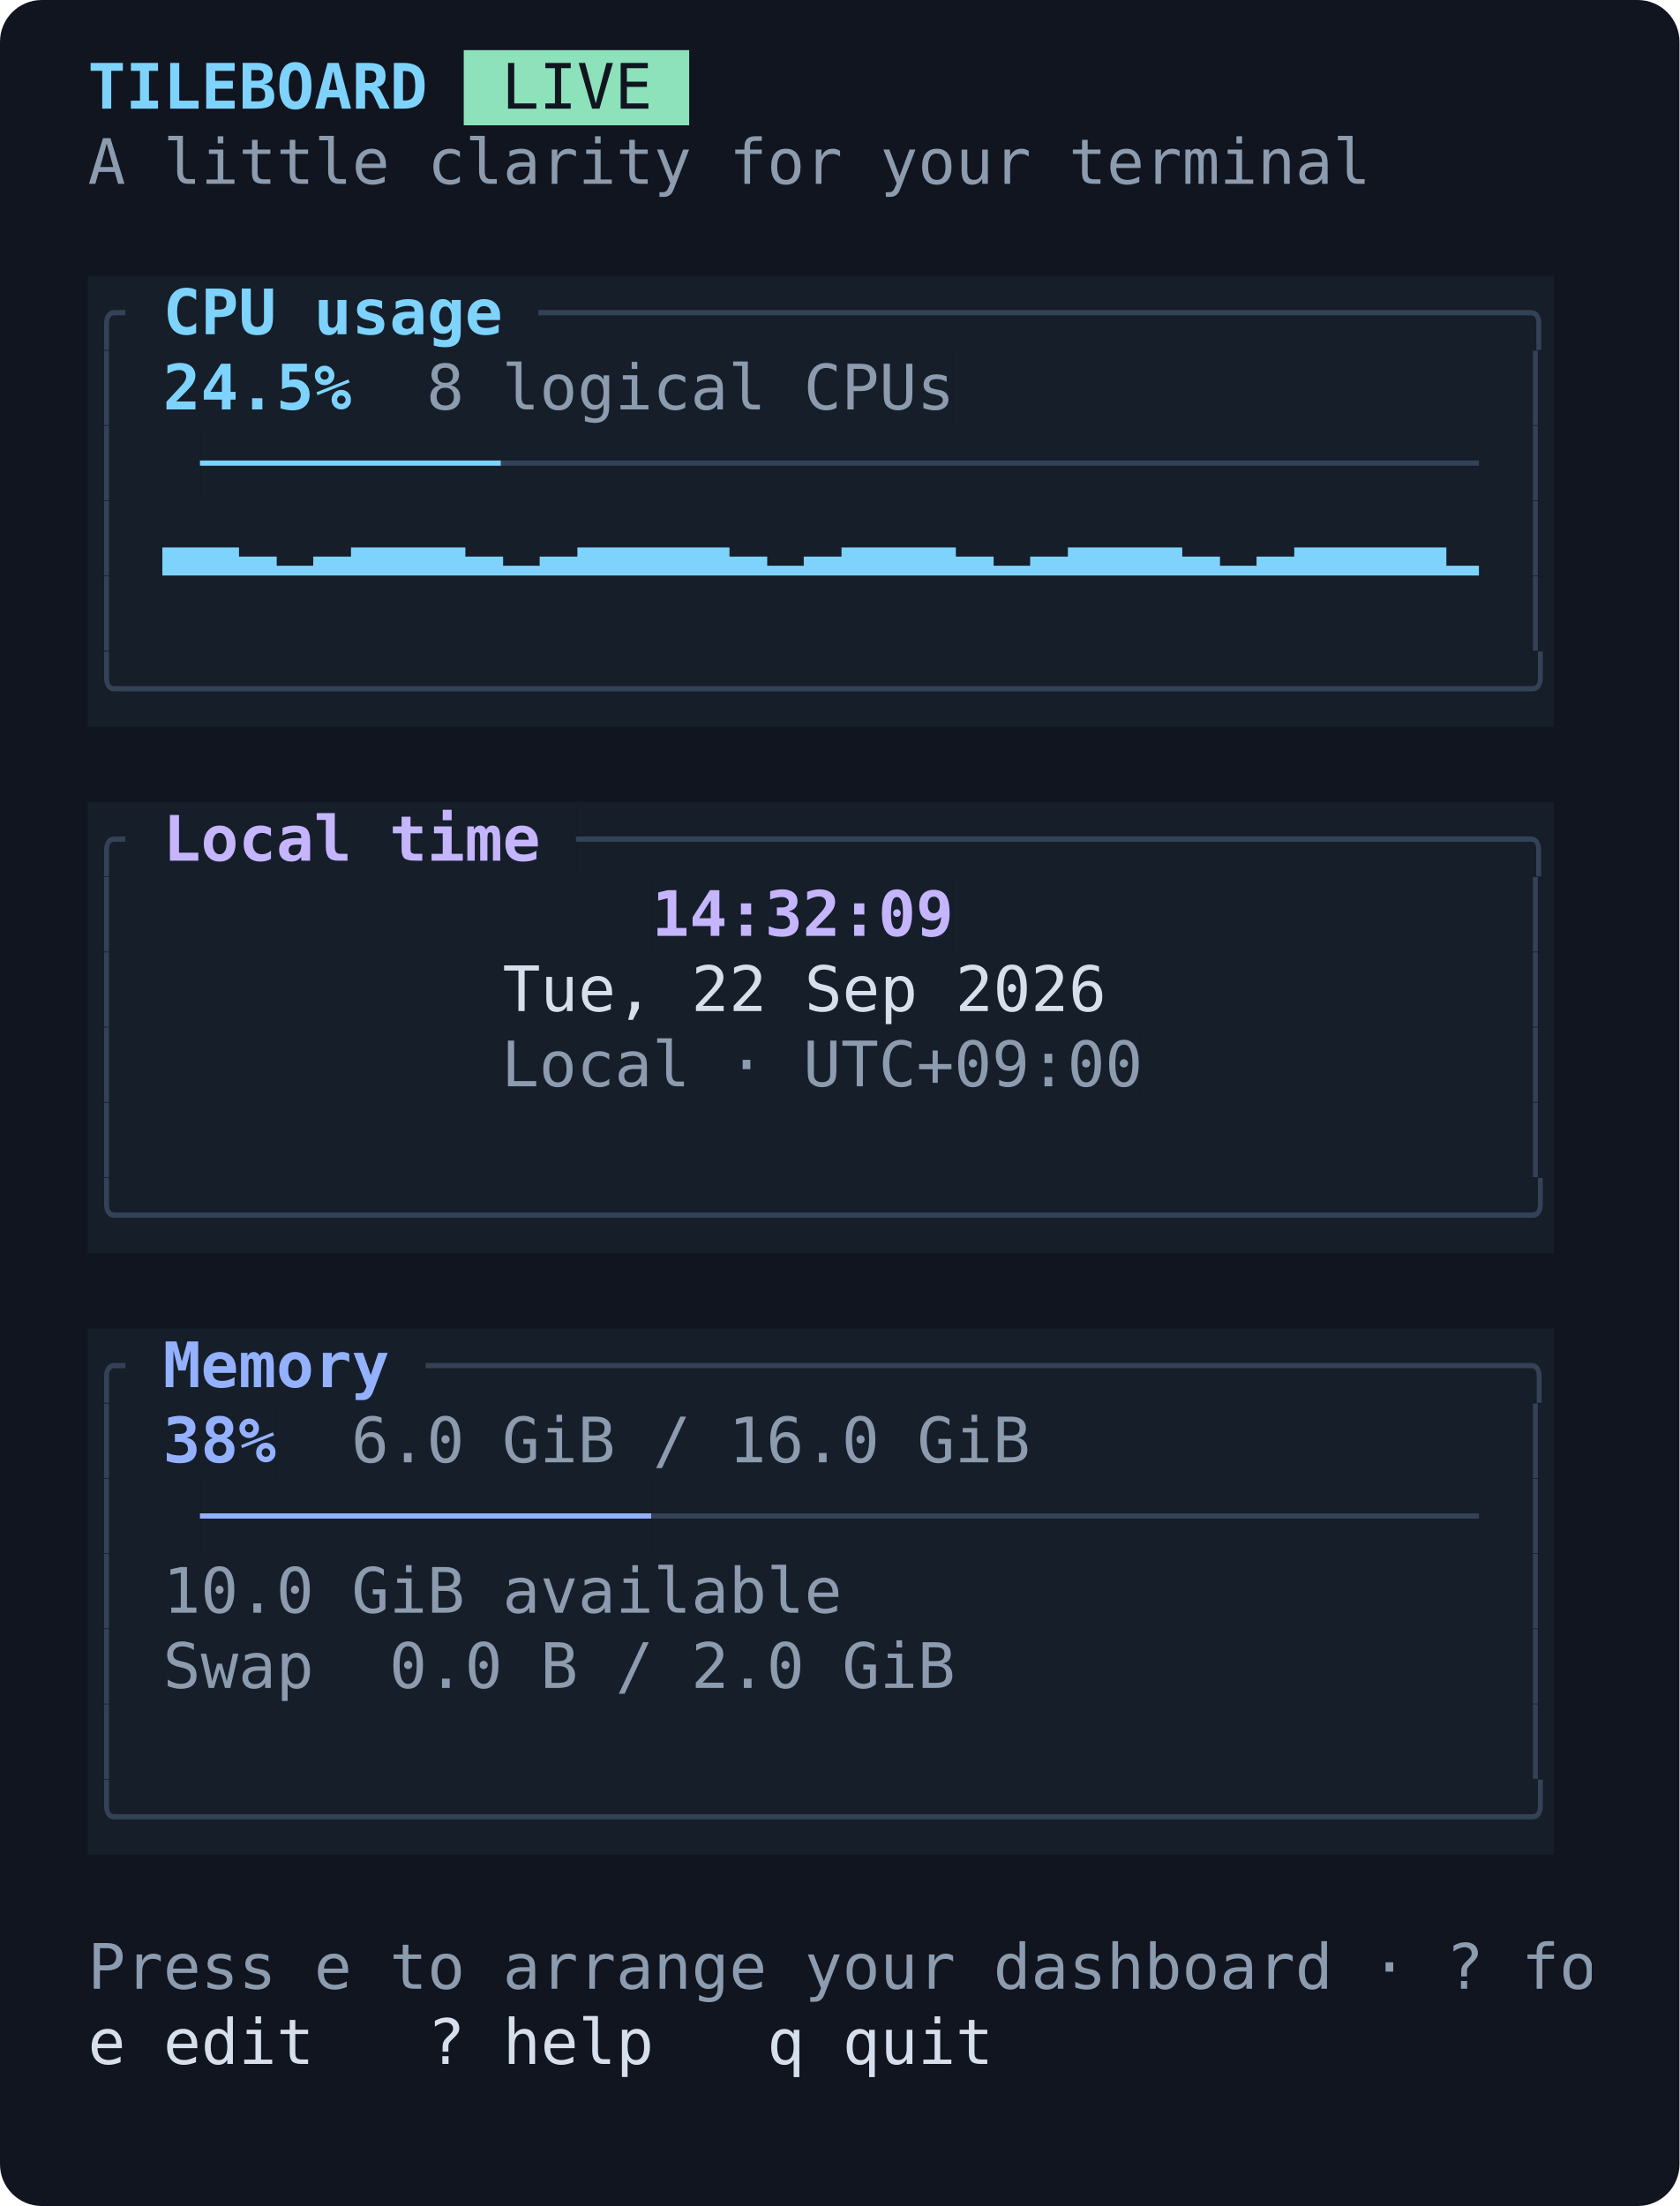
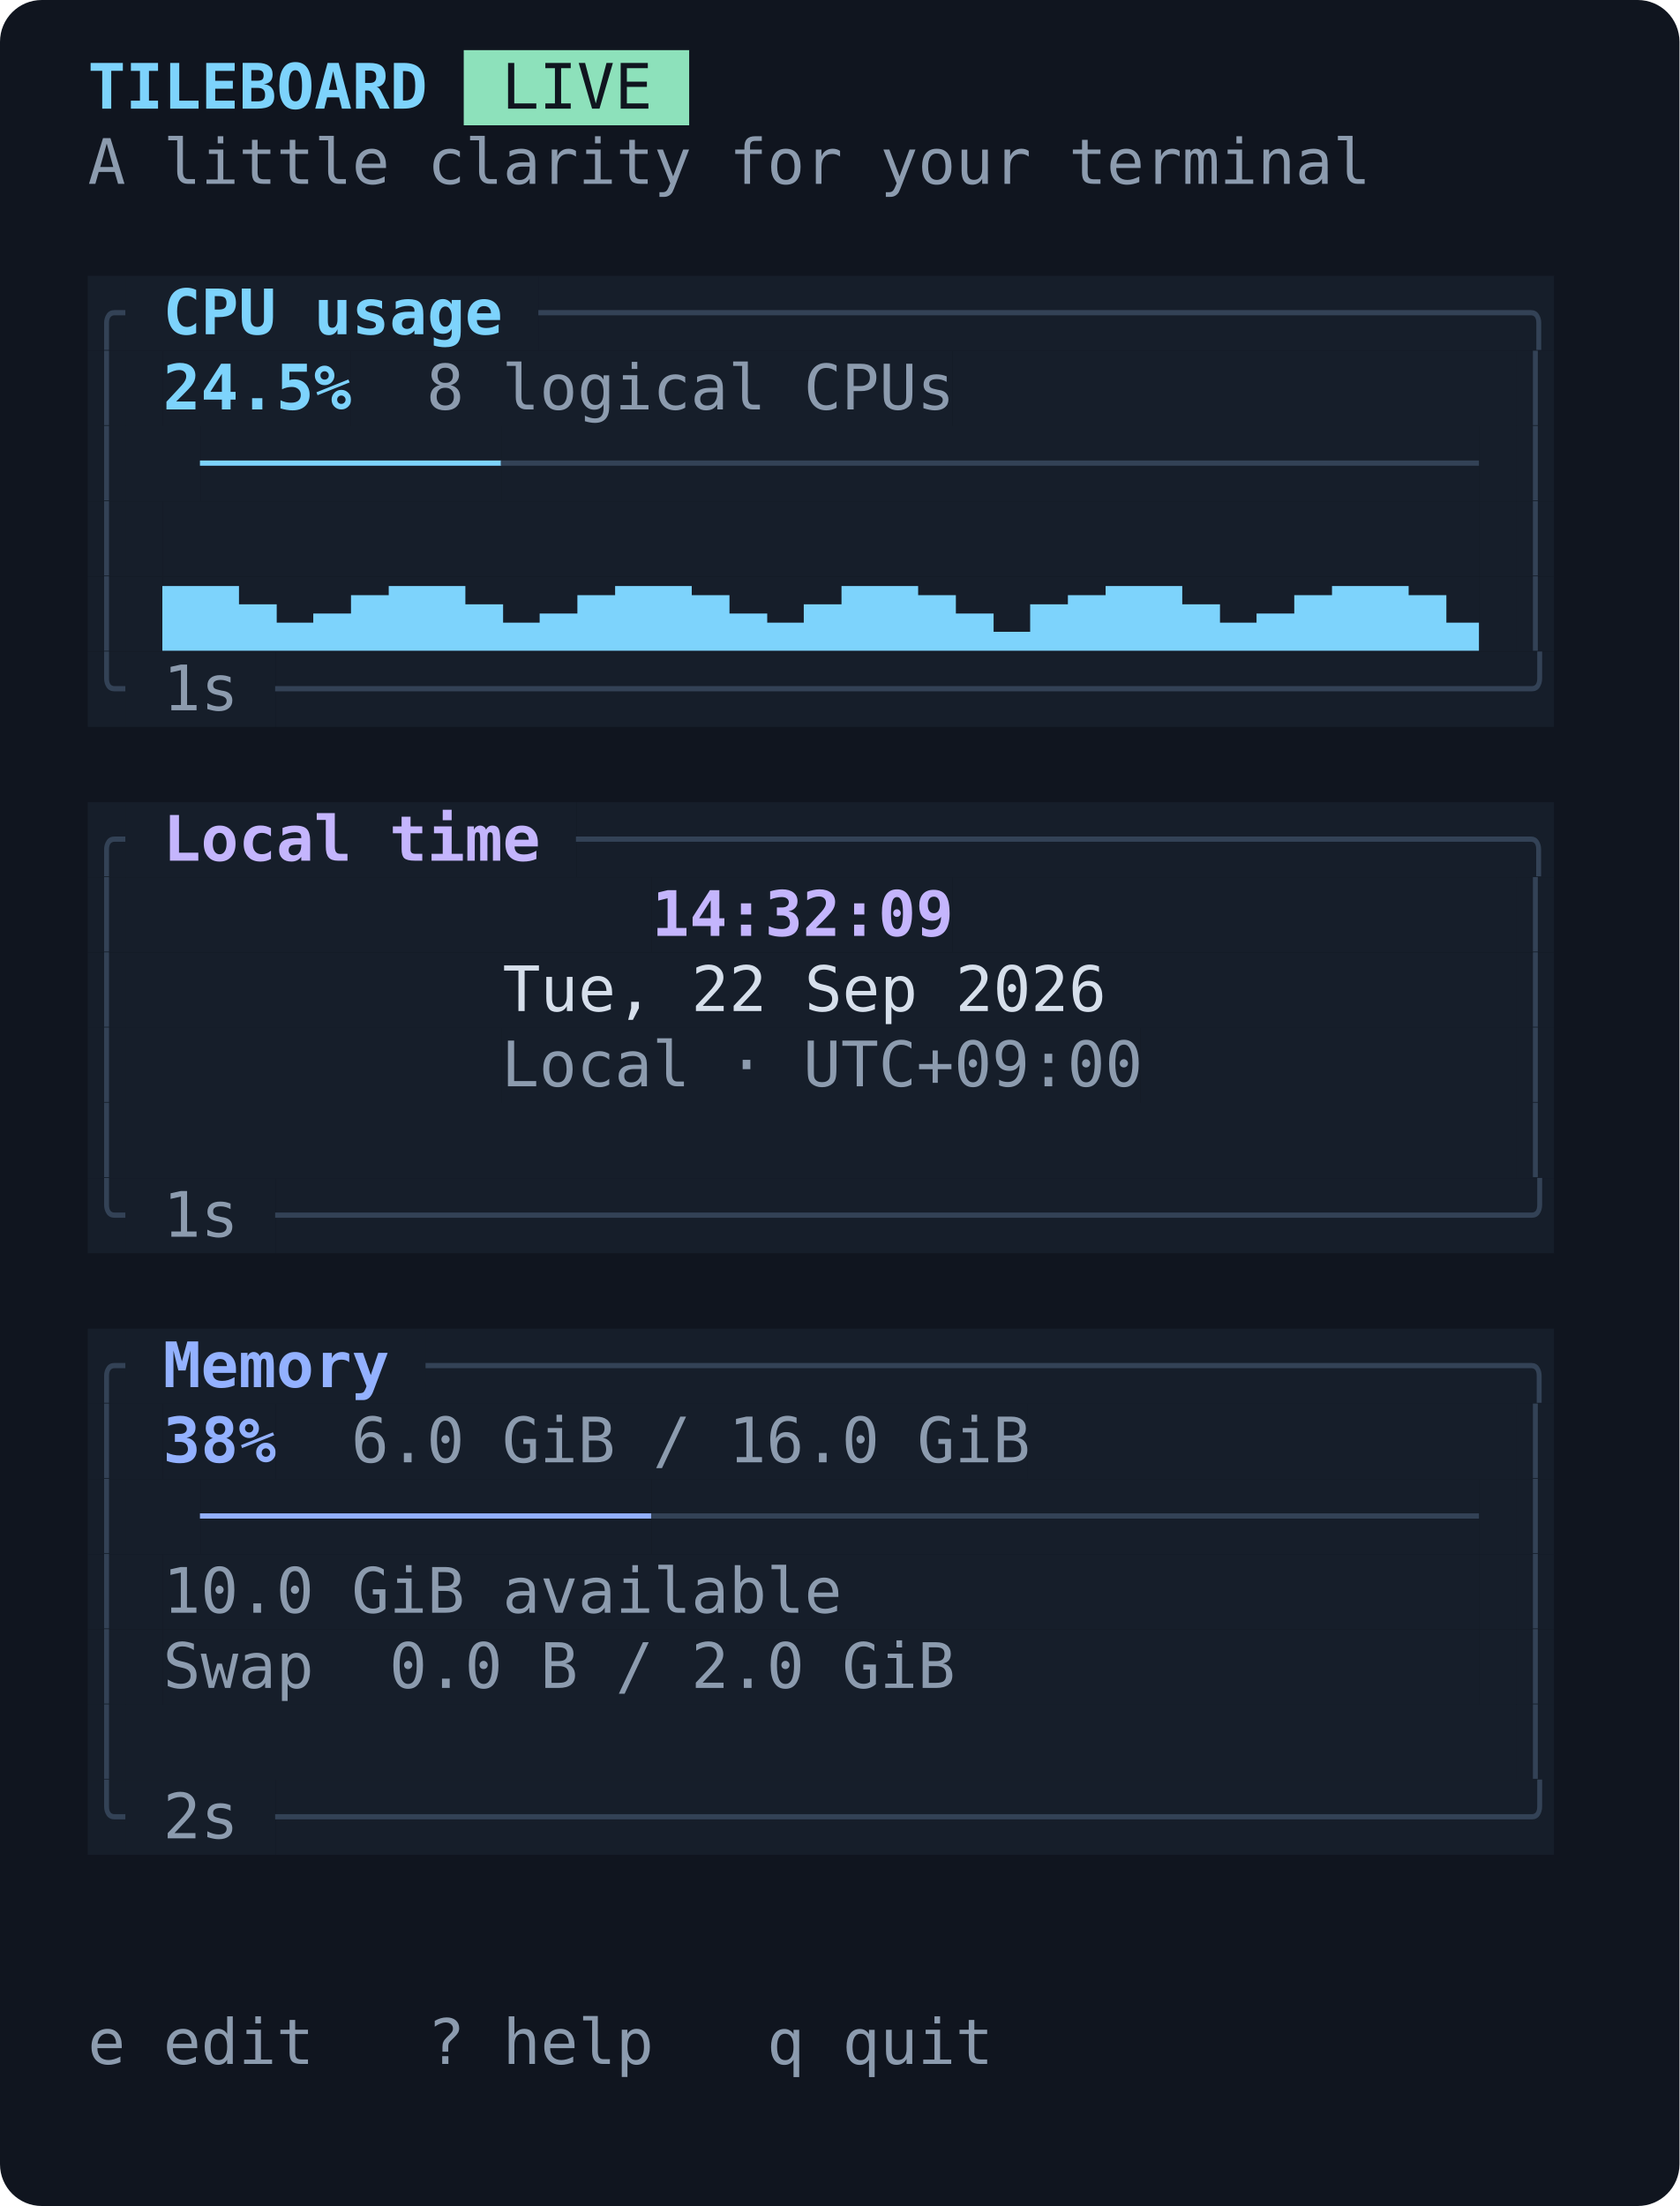
<svg xmlns="http://www.w3.org/2000/svg" width="402" height="528" viewBox="0 0 402 528">
  <rect width="100%" height="100%" rx="10" fill="#10151f" />
  <rect x="12" y="12" width="99" height="18" fill="#10151f" />
  <text x="12" y="26" fill="#7dd3fc" font-family="DejaVu Sans Mono, monospace" font-size="15" font-weight="bold" xml:space="preserve" textLength="99" lengthAdjust="spacingAndGlyphs"> TILEBOARD </text>
  <rect x="111" y="12" width="54" height="18" fill="#8de1bb" />
  <text x="111" y="26" fill="#10151f" font-family="DejaVu Sans Mono, monospace" font-size="15" font-weight="normal" xml:space="preserve" textLength="54" lengthAdjust="spacingAndGlyphs"> LIVE </text>
  <rect x="165" y="12" width="225" height="18" fill="#10151f" />
  <rect x="12" y="30" width="378" height="18" fill="#10151f" />
  <text x="12" y="44" fill="#8c9bae" font-family="DejaVu Sans Mono, monospace" font-size="15" font-weight="normal" xml:space="preserve" textLength="378" lengthAdjust="spacingAndGlyphs"> A little clarity for your terminal       </text>
  <rect x="12" y="48" width="378" height="18" fill="#10151f" />
  <rect x="12" y="66" width="9" height="18" fill="#10151f" />
  <rect x="21" y="66" width="9" height="18" fill="#161e2a" />
  <text x="21" y="80" fill="#334256" font-family="DejaVu Sans Mono, monospace" font-size="15" font-weight="normal" xml:space="preserve" textLength="9" lengthAdjust="spacingAndGlyphs">╭</text>
  <rect x="30" y="66" width="99" height="18" fill="#161e2a" />
  <text x="30" y="80" fill="#7dd3fc" font-family="DejaVu Sans Mono, monospace" font-size="15" font-weight="bold" xml:space="preserve" textLength="99" lengthAdjust="spacingAndGlyphs"> CPU usage </text>
  <rect x="129" y="66" width="243" height="18" fill="#161e2a" />
  <text x="129" y="80" fill="#334256" font-family="DejaVu Sans Mono, monospace" font-size="15" font-weight="normal" xml:space="preserve" textLength="243" lengthAdjust="spacingAndGlyphs">──────────────────────────╮</text>
  <rect x="372" y="66" width="18" height="18" fill="#10151f" />
  <rect x="12" y="84" width="9" height="18" fill="#10151f" />
  <rect x="21" y="84" width="9" height="18" fill="#161e2a" />
  <text x="21" y="98" fill="#334256" font-family="DejaVu Sans Mono, monospace" font-size="15" font-weight="normal" xml:space="preserve" textLength="9" lengthAdjust="spacingAndGlyphs">│</text>
  <rect x="30" y="84" width="9" height="18" fill="#161e2a" />
  <rect x="39" y="84" width="45" height="18" fill="#161e2a" />
  <text x="39" y="98" fill="#7dd3fc" font-family="DejaVu Sans Mono, monospace" font-size="15" font-weight="bold" xml:space="preserve" textLength="45" lengthAdjust="spacingAndGlyphs">24.5%</text>
  <rect x="84" y="84" width="144" height="18" fill="#161e2a" />
  <text x="84" y="98" fill="#8c9bae" font-family="DejaVu Sans Mono, monospace" font-size="15" font-weight="normal" xml:space="preserve" textLength="144" lengthAdjust="spacingAndGlyphs">  8 logical CPUs</text>
  <rect x="228" y="84" width="135" height="18" fill="#161e2a" />
  <rect x="363" y="84" width="9" height="18" fill="#161e2a" />
  <text x="363" y="98" fill="#334256" font-family="DejaVu Sans Mono, monospace" font-size="15" font-weight="normal" xml:space="preserve" textLength="9" lengthAdjust="spacingAndGlyphs">│</text>
  <rect x="372" y="84" width="18" height="18" fill="#10151f" />
  <rect x="12" y="102" width="9" height="18" fill="#10151f" />
  <rect x="21" y="102" width="9" height="18" fill="#161e2a" />
  <text x="21" y="116" fill="#334256" font-family="DejaVu Sans Mono, monospace" font-size="15" font-weight="normal" xml:space="preserve" textLength="9" lengthAdjust="spacingAndGlyphs">│</text>
  <rect x="30" y="102" width="18" height="18" fill="#161e2a" />
  <rect x="48" y="102" width="72" height="18" fill="#161e2a" />
  <text x="48" y="116" fill="#7dd3fc" font-family="DejaVu Sans Mono, monospace" font-size="15" font-weight="normal" xml:space="preserve" textLength="72" lengthAdjust="spacingAndGlyphs">────────</text>
  <rect x="120" y="102" width="234" height="18" fill="#161e2a" />
  <text x="120" y="116" fill="#334256" font-family="DejaVu Sans Mono, monospace" font-size="15" font-weight="normal" xml:space="preserve" textLength="234" lengthAdjust="spacingAndGlyphs">──────────────────────────</text>
  <rect x="354" y="102" width="9" height="18" fill="#161e2a" />
  <rect x="363" y="102" width="9" height="18" fill="#161e2a" />
  <text x="363" y="116" fill="#334256" font-family="DejaVu Sans Mono, monospace" font-size="15" font-weight="normal" xml:space="preserve" textLength="9" lengthAdjust="spacingAndGlyphs">│</text>
  <rect x="372" y="102" width="18" height="18" fill="#10151f" />
  <rect x="12" y="120" width="9" height="18" fill="#10151f" />
  <rect x="21" y="120" width="9" height="18" fill="#161e2a" />
  <text x="21" y="134" fill="#334256" font-family="DejaVu Sans Mono, monospace" font-size="15" font-weight="normal" xml:space="preserve" textLength="9" lengthAdjust="spacingAndGlyphs">│</text>
  <rect x="30" y="120" width="9" height="18" fill="#161e2a" />
  <rect x="39" y="120" width="315" height="18" fill="#161e2a" />
-   <text x="39" y="134" fill="#7dd3fc" font-family="DejaVu Sans Mono, monospace" font-size="15" font-weight="normal" xml:space="preserve" textLength="315" lengthAdjust="spacingAndGlyphs">▃▃▂▁▂▃▃▃▂▁▂▃▃▃▃▂▁▂▃▃▃▂▁▂▃▃▃▂▁▂▃▃▃▃▁</text>
  <rect x="354" y="120" width="9" height="18" fill="#161e2a" />
  <rect x="363" y="120" width="9" height="18" fill="#161e2a" />
  <text x="363" y="134" fill="#334256" font-family="DejaVu Sans Mono, monospace" font-size="15" font-weight="normal" xml:space="preserve" textLength="9" lengthAdjust="spacingAndGlyphs">│</text>
  <rect x="372" y="120" width="18" height="18" fill="#10151f" />
  <rect x="12" y="138" width="9" height="18" fill="#10151f" />
  <rect x="21" y="138" width="9" height="18" fill="#161e2a" />
  <text x="21" y="152" fill="#334256" font-family="DejaVu Sans Mono, monospace" font-size="15" font-weight="normal" xml:space="preserve" textLength="9" lengthAdjust="spacingAndGlyphs">│</text>
-   <rect x="30" y="138" width="333" height="18" fill="#161e2a" />
+   <rect x="30" y="138" width="9" height="18" fill="#161e2a" />
+   <rect x="39" y="138" width="315" height="18" fill="#161e2a" />
+   <text x="39" y="152" fill="#7dd3fc" font-family="DejaVu Sans Mono, monospace" font-size="15" font-weight="normal" xml:space="preserve" textLength="315" lengthAdjust="spacingAndGlyphs">▇▇▅▃▄▆▇▇▅▃▄▆▇▇▆▄▃▅▇▇▆▄▂▅▆▇▇▅▃▄▆▇▇▆▃</text>
+   <rect x="354" y="138" width="9" height="18" fill="#161e2a" />
  <rect x="363" y="138" width="9" height="18" fill="#161e2a" />
  <text x="363" y="152" fill="#334256" font-family="DejaVu Sans Mono, monospace" font-size="15" font-weight="normal" xml:space="preserve" textLength="9" lengthAdjust="spacingAndGlyphs">│</text>
  <rect x="372" y="138" width="18" height="18" fill="#10151f" />
  <rect x="12" y="156" width="9" height="18" fill="#10151f" />
-   <rect x="21" y="156" width="351" height="18" fill="#161e2a" />
-   <text x="21" y="170" fill="#334256" font-family="DejaVu Sans Mono, monospace" font-size="15" font-weight="normal" xml:space="preserve" textLength="351" lengthAdjust="spacingAndGlyphs">╰─────────────────────────────────────╯</text>
+   <rect x="21" y="156" width="9" height="18" fill="#161e2a" />
+   <text x="21" y="170" fill="#334256" font-family="DejaVu Sans Mono, monospace" font-size="15" font-weight="normal" xml:space="preserve" textLength="9" lengthAdjust="spacingAndGlyphs">╰</text>
+   <rect x="30" y="156" width="36" height="18" fill="#161e2a" />
+   <text x="30" y="170" fill="#8c9bae" font-family="DejaVu Sans Mono, monospace" font-size="15" font-weight="normal" xml:space="preserve" textLength="36" lengthAdjust="spacingAndGlyphs"> 1s </text>
+   <rect x="66" y="156" width="306" height="18" fill="#161e2a" />
+   <text x="66" y="170" fill="#334256" font-family="DejaVu Sans Mono, monospace" font-size="15" font-weight="normal" xml:space="preserve" textLength="306" lengthAdjust="spacingAndGlyphs">─────────────────────────────────╯</text>
  <rect x="372" y="156" width="18" height="18" fill="#10151f" />
  <rect x="12" y="174" width="378" height="18" fill="#10151f" />
  <rect x="12" y="192" width="9" height="18" fill="#10151f" />
  <rect x="21" y="192" width="9" height="18" fill="#161e2a" />
  <text x="21" y="206" fill="#334256" font-family="DejaVu Sans Mono, monospace" font-size="15" font-weight="normal" xml:space="preserve" textLength="9" lengthAdjust="spacingAndGlyphs">╭</text>
  <rect x="30" y="192" width="108" height="18" fill="#161e2a" />
  <text x="30" y="206" fill="#c4b5fd" font-family="DejaVu Sans Mono, monospace" font-size="15" font-weight="bold" xml:space="preserve" textLength="108" lengthAdjust="spacingAndGlyphs"> Local time </text>
  <rect x="138" y="192" width="234" height="18" fill="#161e2a" />
  <text x="138" y="206" fill="#334256" font-family="DejaVu Sans Mono, monospace" font-size="15" font-weight="normal" xml:space="preserve" textLength="234" lengthAdjust="spacingAndGlyphs">─────────────────────────╮</text>
  <rect x="372" y="192" width="18" height="18" fill="#10151f" />
  <rect x="12" y="210" width="9" height="18" fill="#10151f" />
  <rect x="21" y="210" width="9" height="18" fill="#161e2a" />
  <text x="21" y="224" fill="#334256" font-family="DejaVu Sans Mono, monospace" font-size="15" font-weight="normal" xml:space="preserve" textLength="9" lengthAdjust="spacingAndGlyphs">│</text>
  <rect x="30" y="210" width="126" height="18" fill="#161e2a" />
  <rect x="156" y="210" width="72" height="18" fill="#161e2a" />
  <text x="156" y="224" fill="#c4b5fd" font-family="DejaVu Sans Mono, monospace" font-size="15" font-weight="bold" xml:space="preserve" textLength="72" lengthAdjust="spacingAndGlyphs">14:32:09</text>
  <rect x="228" y="210" width="135" height="18" fill="#161e2a" />
  <rect x="363" y="210" width="9" height="18" fill="#161e2a" />
  <text x="363" y="224" fill="#334256" font-family="DejaVu Sans Mono, monospace" font-size="15" font-weight="normal" xml:space="preserve" textLength="9" lengthAdjust="spacingAndGlyphs">│</text>
  <rect x="372" y="210" width="18" height="18" fill="#10151f" />
  <rect x="12" y="228" width="9" height="18" fill="#10151f" />
  <rect x="21" y="228" width="9" height="18" fill="#161e2a" />
  <text x="21" y="242" fill="#334256" font-family="DejaVu Sans Mono, monospace" font-size="15" font-weight="normal" xml:space="preserve" textLength="9" lengthAdjust="spacingAndGlyphs">│</text>
  <rect x="30" y="228" width="333" height="18" fill="#161e2a" />
  <text x="30" y="242" fill="#d6dfeb" font-family="DejaVu Sans Mono, monospace" font-size="15" font-weight="normal" xml:space="preserve" textLength="333" lengthAdjust="spacingAndGlyphs">          Tue, 22 Sep 2026           </text>
  <rect x="363" y="228" width="9" height="18" fill="#161e2a" />
  <text x="363" y="242" fill="#334256" font-family="DejaVu Sans Mono, monospace" font-size="15" font-weight="normal" xml:space="preserve" textLength="9" lengthAdjust="spacingAndGlyphs">│</text>
  <rect x="372" y="228" width="18" height="18" fill="#10151f" />
  <rect x="12" y="246" width="9" height="18" fill="#10151f" />
  <rect x="21" y="246" width="9" height="18" fill="#161e2a" />
  <text x="21" y="260" fill="#334256" font-family="DejaVu Sans Mono, monospace" font-size="15" font-weight="normal" xml:space="preserve" textLength="9" lengthAdjust="spacingAndGlyphs">│</text>
  <rect x="30" y="246" width="90" height="18" fill="#161e2a" />
  <rect x="120" y="246" width="153" height="18" fill="#161e2a" />
  <text x="120" y="260" fill="#8c9bae" font-family="DejaVu Sans Mono, monospace" font-size="15" font-weight="normal" xml:space="preserve" textLength="153" lengthAdjust="spacingAndGlyphs">Local · UTC+09:00</text>
  <rect x="273" y="246" width="90" height="18" fill="#161e2a" />
  <rect x="363" y="246" width="9" height="18" fill="#161e2a" />
  <text x="363" y="260" fill="#334256" font-family="DejaVu Sans Mono, monospace" font-size="15" font-weight="normal" xml:space="preserve" textLength="9" lengthAdjust="spacingAndGlyphs">│</text>
  <rect x="372" y="246" width="18" height="18" fill="#10151f" />
  <rect x="12" y="264" width="9" height="18" fill="#10151f" />
  <rect x="21" y="264" width="9" height="18" fill="#161e2a" />
  <text x="21" y="278" fill="#334256" font-family="DejaVu Sans Mono, monospace" font-size="15" font-weight="normal" xml:space="preserve" textLength="9" lengthAdjust="spacingAndGlyphs">│</text>
  <rect x="30" y="264" width="333" height="18" fill="#161e2a" />
  <rect x="363" y="264" width="9" height="18" fill="#161e2a" />
  <text x="363" y="278" fill="#334256" font-family="DejaVu Sans Mono, monospace" font-size="15" font-weight="normal" xml:space="preserve" textLength="9" lengthAdjust="spacingAndGlyphs">│</text>
  <rect x="372" y="264" width="18" height="18" fill="#10151f" />
  <rect x="12" y="282" width="9" height="18" fill="#10151f" />
-   <rect x="21" y="282" width="351" height="18" fill="#161e2a" />
-   <text x="21" y="296" fill="#334256" font-family="DejaVu Sans Mono, monospace" font-size="15" font-weight="normal" xml:space="preserve" textLength="351" lengthAdjust="spacingAndGlyphs">╰─────────────────────────────────────╯</text>
+   <rect x="21" y="282" width="9" height="18" fill="#161e2a" />
+   <text x="21" y="296" fill="#334256" font-family="DejaVu Sans Mono, monospace" font-size="15" font-weight="normal" xml:space="preserve" textLength="9" lengthAdjust="spacingAndGlyphs">╰</text>
+   <rect x="30" y="282" width="36" height="18" fill="#161e2a" />
+   <text x="30" y="296" fill="#8c9bae" font-family="DejaVu Sans Mono, monospace" font-size="15" font-weight="normal" xml:space="preserve" textLength="36" lengthAdjust="spacingAndGlyphs"> 1s </text>
+   <rect x="66" y="282" width="306" height="18" fill="#161e2a" />
+   <text x="66" y="296" fill="#334256" font-family="DejaVu Sans Mono, monospace" font-size="15" font-weight="normal" xml:space="preserve" textLength="306" lengthAdjust="spacingAndGlyphs">─────────────────────────────────╯</text>
  <rect x="372" y="282" width="18" height="18" fill="#10151f" />
  <rect x="12" y="300" width="378" height="18" fill="#10151f" />
  <rect x="12" y="318" width="9" height="18" fill="#10151f" />
  <rect x="21" y="318" width="9" height="18" fill="#161e2a" />
  <text x="21" y="332" fill="#334256" font-family="DejaVu Sans Mono, monospace" font-size="15" font-weight="normal" xml:space="preserve" textLength="9" lengthAdjust="spacingAndGlyphs">╭</text>
  <rect x="30" y="318" width="72" height="18" fill="#161e2a" />
  <text x="30" y="332" fill="#93b1ff" font-family="DejaVu Sans Mono, monospace" font-size="15" font-weight="bold" xml:space="preserve" textLength="72" lengthAdjust="spacingAndGlyphs"> Memory </text>
  <rect x="102" y="318" width="270" height="18" fill="#161e2a" />
  <text x="102" y="332" fill="#334256" font-family="DejaVu Sans Mono, monospace" font-size="15" font-weight="normal" xml:space="preserve" textLength="270" lengthAdjust="spacingAndGlyphs">─────────────────────────────╮</text>
  <rect x="372" y="318" width="18" height="18" fill="#10151f" />
  <rect x="12" y="336" width="9" height="18" fill="#10151f" />
  <rect x="21" y="336" width="9" height="18" fill="#161e2a" />
  <text x="21" y="350" fill="#334256" font-family="DejaVu Sans Mono, monospace" font-size="15" font-weight="normal" xml:space="preserve" textLength="9" lengthAdjust="spacingAndGlyphs">│</text>
  <rect x="30" y="336" width="9" height="18" fill="#161e2a" />
  <rect x="39" y="336" width="27" height="18" fill="#161e2a" />
  <text x="39" y="350" fill="#93b1ff" font-family="DejaVu Sans Mono, monospace" font-size="15" font-weight="bold" xml:space="preserve" textLength="27" lengthAdjust="spacingAndGlyphs">38%</text>
  <rect x="66" y="336" width="180" height="18" fill="#161e2a" />
  <text x="66" y="350" fill="#8c9bae" font-family="DejaVu Sans Mono, monospace" font-size="15" font-weight="normal" xml:space="preserve" textLength="180" lengthAdjust="spacingAndGlyphs">  6.0 GiB / 16.0 GiB</text>
  <rect x="246" y="336" width="117" height="18" fill="#161e2a" />
  <rect x="363" y="336" width="9" height="18" fill="#161e2a" />
  <text x="363" y="350" fill="#334256" font-family="DejaVu Sans Mono, monospace" font-size="15" font-weight="normal" xml:space="preserve" textLength="9" lengthAdjust="spacingAndGlyphs">│</text>
  <rect x="372" y="336" width="18" height="18" fill="#10151f" />
  <rect x="12" y="354" width="9" height="18" fill="#10151f" />
  <rect x="21" y="354" width="9" height="18" fill="#161e2a" />
  <text x="21" y="368" fill="#334256" font-family="DejaVu Sans Mono, monospace" font-size="15" font-weight="normal" xml:space="preserve" textLength="9" lengthAdjust="spacingAndGlyphs">│</text>
  <rect x="30" y="354" width="18" height="18" fill="#161e2a" />
  <rect x="48" y="354" width="108" height="18" fill="#161e2a" />
  <text x="48" y="368" fill="#93b1ff" font-family="DejaVu Sans Mono, monospace" font-size="15" font-weight="normal" xml:space="preserve" textLength="108" lengthAdjust="spacingAndGlyphs">────────────</text>
  <rect x="156" y="354" width="198" height="18" fill="#161e2a" />
  <text x="156" y="368" fill="#334256" font-family="DejaVu Sans Mono, monospace" font-size="15" font-weight="normal" xml:space="preserve" textLength="198" lengthAdjust="spacingAndGlyphs">──────────────────────</text>
  <rect x="354" y="354" width="9" height="18" fill="#161e2a" />
  <rect x="363" y="354" width="9" height="18" fill="#161e2a" />
  <text x="363" y="368" fill="#334256" font-family="DejaVu Sans Mono, monospace" font-size="15" font-weight="normal" xml:space="preserve" textLength="9" lengthAdjust="spacingAndGlyphs">│</text>
  <rect x="372" y="354" width="18" height="18" fill="#10151f" />
  <rect x="12" y="372" width="9" height="18" fill="#10151f" />
  <rect x="21" y="372" width="9" height="18" fill="#161e2a" />
  <text x="21" y="386" fill="#334256" font-family="DejaVu Sans Mono, monospace" font-size="15" font-weight="normal" xml:space="preserve" textLength="9" lengthAdjust="spacingAndGlyphs">│</text>
  <rect x="30" y="372" width="9" height="18" fill="#161e2a" />
  <rect x="39" y="372" width="315" height="18" fill="#161e2a" />
  <text x="39" y="386" fill="#8c9bae" font-family="DejaVu Sans Mono, monospace" font-size="15" font-weight="normal" xml:space="preserve" textLength="315" lengthAdjust="spacingAndGlyphs">10.0 GiB available                 </text>
  <rect x="354" y="372" width="9" height="18" fill="#161e2a" />
  <rect x="363" y="372" width="9" height="18" fill="#161e2a" />
  <text x="363" y="386" fill="#334256" font-family="DejaVu Sans Mono, monospace" font-size="15" font-weight="normal" xml:space="preserve" textLength="9" lengthAdjust="spacingAndGlyphs">│</text>
  <rect x="372" y="372" width="18" height="18" fill="#10151f" />
  <rect x="12" y="390" width="9" height="18" fill="#10151f" />
  <rect x="21" y="390" width="9" height="18" fill="#161e2a" />
  <text x="21" y="404" fill="#334256" font-family="DejaVu Sans Mono, monospace" font-size="15" font-weight="normal" xml:space="preserve" textLength="9" lengthAdjust="spacingAndGlyphs">│</text>
  <rect x="30" y="390" width="9" height="18" fill="#161e2a" />
  <rect x="39" y="390" width="315" height="18" fill="#161e2a" />
  <text x="39" y="404" fill="#8c9bae" font-family="DejaVu Sans Mono, monospace" font-size="15" font-weight="normal" xml:space="preserve" textLength="315" lengthAdjust="spacingAndGlyphs">Swap  0.0 B / 2.0 GiB              </text>
  <rect x="354" y="390" width="9" height="18" fill="#161e2a" />
  <rect x="363" y="390" width="9" height="18" fill="#161e2a" />
  <text x="363" y="404" fill="#334256" font-family="DejaVu Sans Mono, monospace" font-size="15" font-weight="normal" xml:space="preserve" textLength="9" lengthAdjust="spacingAndGlyphs">│</text>
  <rect x="372" y="390" width="18" height="18" fill="#10151f" />
  <rect x="12" y="408" width="9" height="18" fill="#10151f" />
  <rect x="21" y="408" width="9" height="18" fill="#161e2a" />
  <text x="21" y="422" fill="#334256" font-family="DejaVu Sans Mono, monospace" font-size="15" font-weight="normal" xml:space="preserve" textLength="9" lengthAdjust="spacingAndGlyphs">│</text>
  <rect x="30" y="408" width="333" height="18" fill="#161e2a" />
  <rect x="363" y="408" width="9" height="18" fill="#161e2a" />
  <text x="363" y="422" fill="#334256" font-family="DejaVu Sans Mono, monospace" font-size="15" font-weight="normal" xml:space="preserve" textLength="9" lengthAdjust="spacingAndGlyphs">│</text>
  <rect x="372" y="408" width="18" height="18" fill="#10151f" />
  <rect x="12" y="426" width="9" height="18" fill="#10151f" />
-   <rect x="21" y="426" width="351" height="18" fill="#161e2a" />
-   <text x="21" y="440" fill="#334256" font-family="DejaVu Sans Mono, monospace" font-size="15" font-weight="normal" xml:space="preserve" textLength="351" lengthAdjust="spacingAndGlyphs">╰─────────────────────────────────────╯</text>
+   <rect x="21" y="426" width="9" height="18" fill="#161e2a" />
+   <text x="21" y="440" fill="#334256" font-family="DejaVu Sans Mono, monospace" font-size="15" font-weight="normal" xml:space="preserve" textLength="9" lengthAdjust="spacingAndGlyphs">╰</text>
+   <rect x="30" y="426" width="36" height="18" fill="#161e2a" />
+   <text x="30" y="440" fill="#8c9bae" font-family="DejaVu Sans Mono, monospace" font-size="15" font-weight="normal" xml:space="preserve" textLength="36" lengthAdjust="spacingAndGlyphs"> 2s </text>
+   <rect x="66" y="426" width="306" height="18" fill="#161e2a" />
+   <text x="66" y="440" fill="#334256" font-family="DejaVu Sans Mono, monospace" font-size="15" font-weight="normal" xml:space="preserve" textLength="306" lengthAdjust="spacingAndGlyphs">─────────────────────────────────╯</text>
  <rect x="372" y="426" width="18" height="18" fill="#10151f" />
  <rect x="12" y="444" width="378" height="18" fill="#10151f" />
  <rect x="12" y="462" width="9" height="18" fill="#10151f" />
  <rect x="21" y="462" width="360" height="18" fill="#10151f" />
-   <text x="21" y="476" fill="#8c9bae" font-family="DejaVu Sans Mono, monospace" font-size="15" font-weight="normal" xml:space="preserve" textLength="360" lengthAdjust="spacingAndGlyphs">Press e to arrange your dashboard · ? fo</text>
  <rect x="381" y="462" width="9" height="18" fill="#10151f" />
-   <rect x="12" y="480" width="378" height="18" fill="#10151f" />
-   <text x="12" y="494" fill="#d6dfeb" font-family="DejaVu Sans Mono, monospace" font-size="15" font-weight="normal" xml:space="preserve" textLength="378" lengthAdjust="spacingAndGlyphs"> e edit   ? help   q quit                 </text>
-   <rect x="12" y="498" width="378" height="18" fill="#10151f" />
+   <rect x="12" y="480" width="9" height="18" fill="#10151f" />
+   <rect x="21" y="480" width="360" height="18" fill="#10151f" />
+   <text x="21" y="494" fill="#8c9bae" font-family="DejaVu Sans Mono, monospace" font-size="15" font-weight="normal" xml:space="preserve" textLength="360" lengthAdjust="spacingAndGlyphs">e edit   ? help   q quit                </text>
+   <rect x="381" y="480" width="9" height="18" fill="#10151f" />
+   <rect x="12" y="498" width="9" height="18" fill="#10151f" />
+   <rect x="21" y="498" width="360" height="18" fill="#10151f" />
+   <rect x="381" y="498" width="9" height="18" fill="#10151f" />
</svg>
